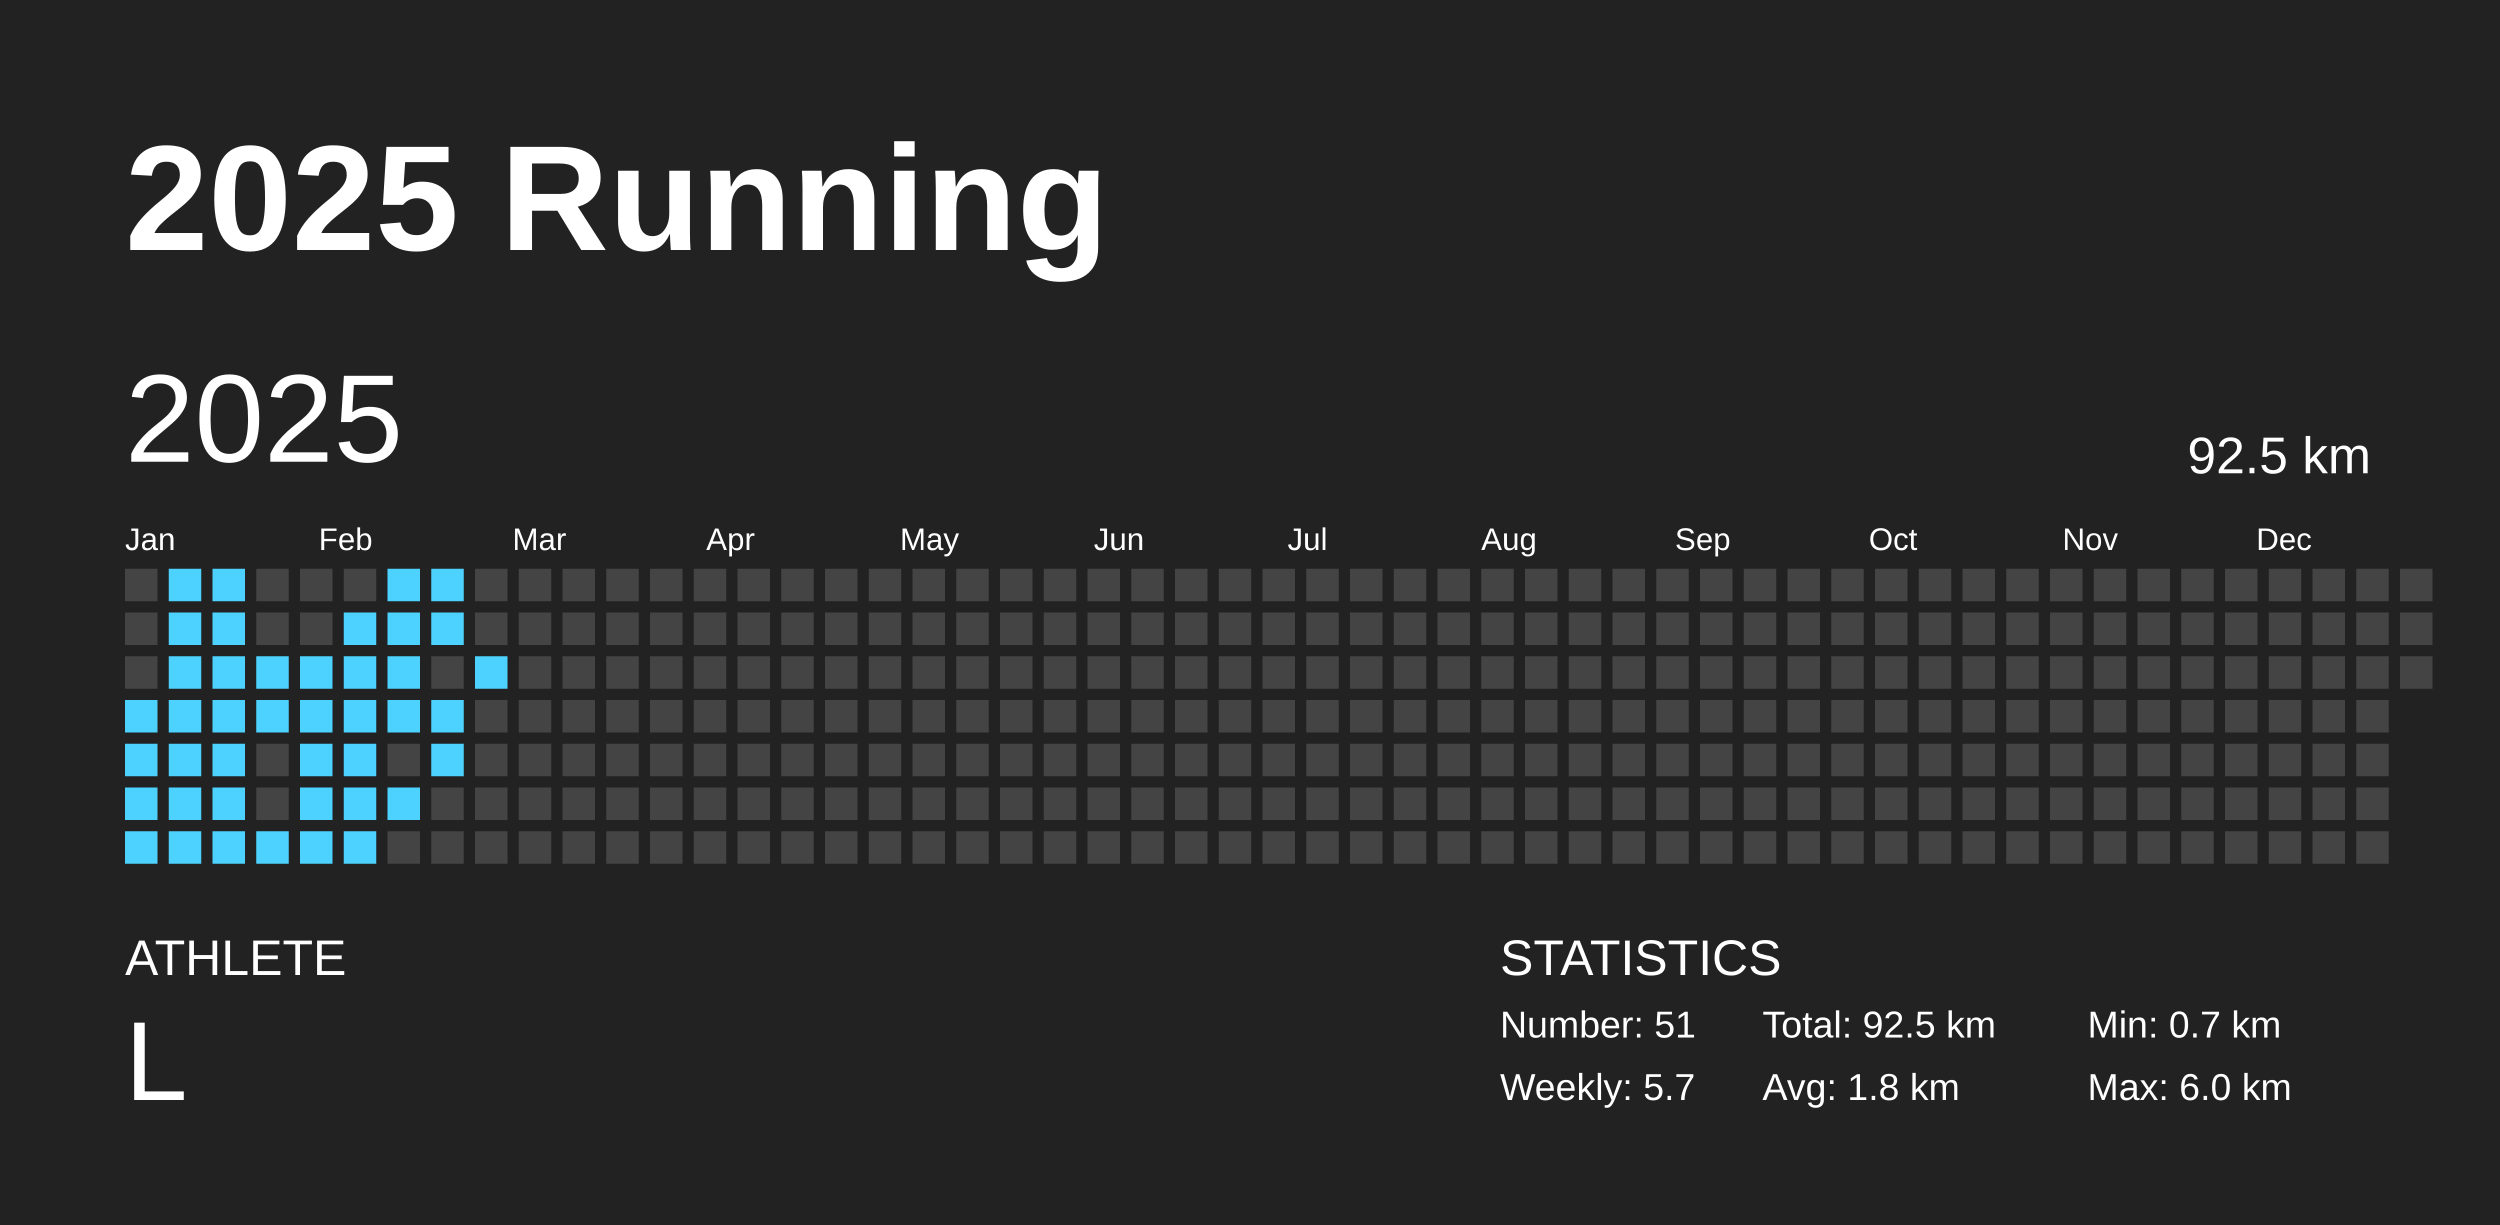
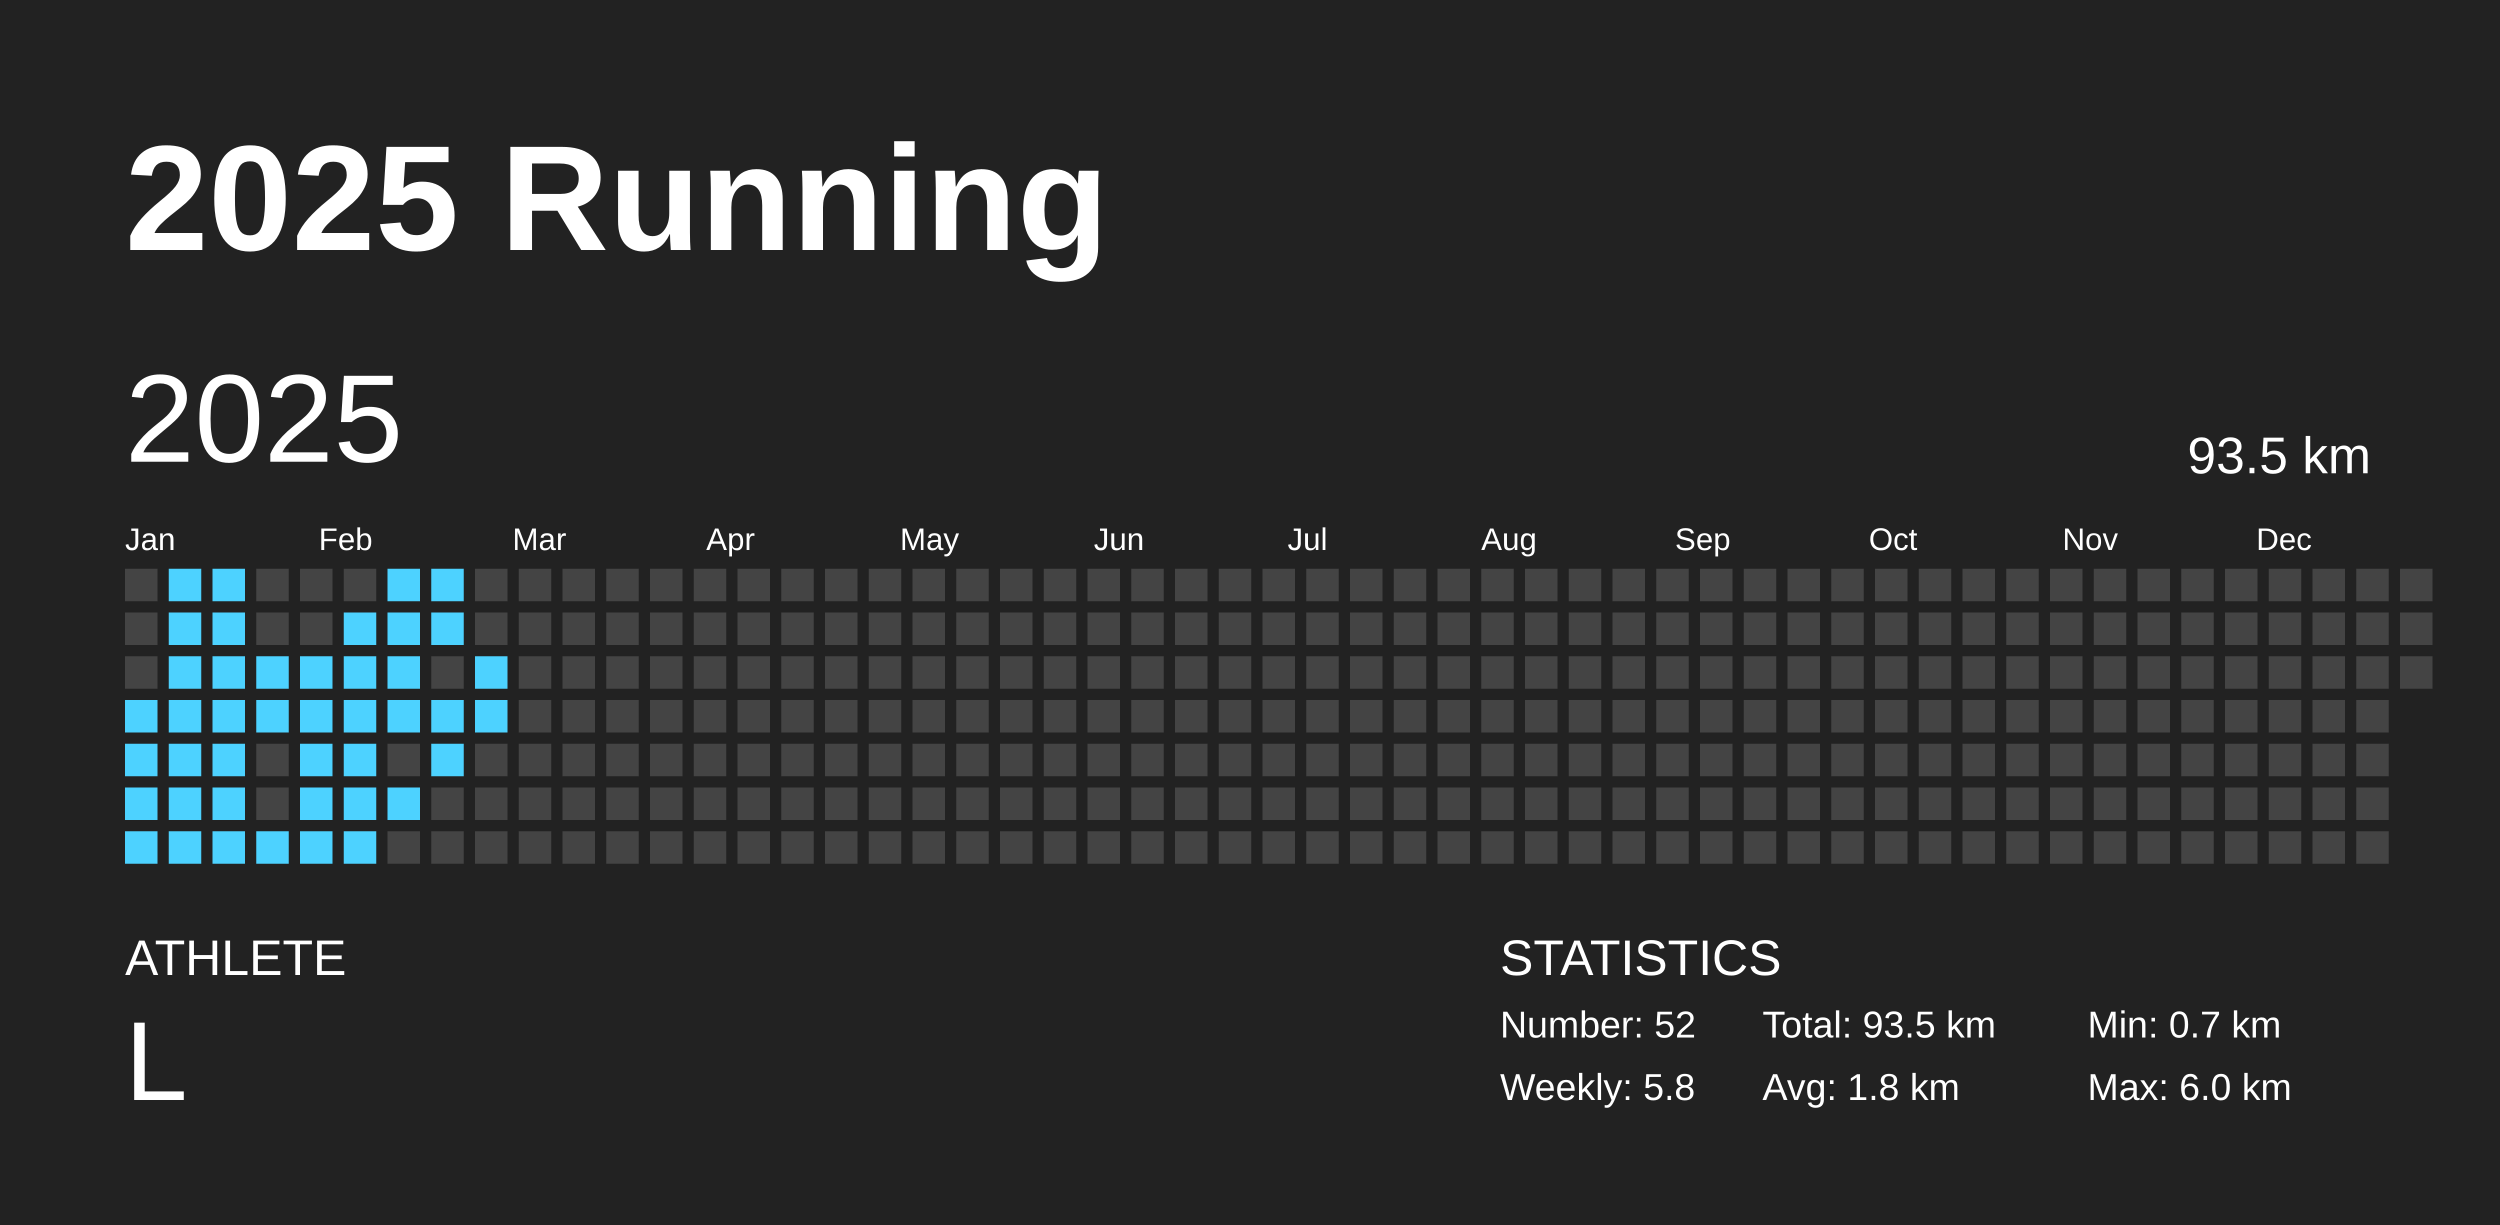
<svg xmlns="http://www.w3.org/2000/svg" baseProfile="full" height="98mm" version="1.1" viewBox="0,0,200,98" width="200mm">
  <defs />
  <rect fill="#222222" height="98" width="200" x="0" y="0" />
  <text fill="#FFFFFF" style="font-size:12px; font-family:Arial; font-weight:bold;" x="10" y="20">2025 Running</text>
  <text fill="#FFFFFF" style="font-size:4px; font-family:Arial" x="10" y="78">ATHLETE</text>
  <text fill="#FFFFFF" style="font-size:9px; font-family:Arial" x="10" y="88">L</text>
  <text fill="#FFFFFF" style="font-size:4px; font-family:Arial" x="120" y="78">STATISTICS</text>
-   <text fill="#FFFFFF" style="font-size:3px; font-family:Arial" x="120" y="83">Number: 51</text>
-   <text fill="#FFFFFF" style="font-size:3px; font-family:Arial" x="120" y="88">Weekly: 5.7</text>
-   <text fill="#FFFFFF" style="font-size:3px; font-family:Arial" x="141" y="83">Total: 92.5 km</text>
+   <text fill="#FFFFFF" style="font-size:3px; font-family:Arial" x="120" y="83">Number: 52</text>
+   <text fill="#FFFFFF" style="font-size:3px; font-family:Arial" x="120" y="88">Weekly: 5.8</text>
+   <text fill="#FFFFFF" style="font-size:3px; font-family:Arial" x="141" y="83">Total: 93.5 km</text>
  <text fill="#FFFFFF" style="font-size:3px; font-family:Arial" x="141" y="88">Avg: 1.8 km</text>
  <text fill="#FFFFFF" style="font-size:3px; font-family:Arial" x="167" y="83">Min: 0.7 km</text>
  <text fill="#FFFFFF" style="font-size:3px; font-family:Arial" x="167" y="88">Max: 6.0 km</text>
  <text dominant-baseline="hanging" fill="#FFFFFF" style="font-size:10.0px; font-family:Arial;" x="10" y="30">2025</text>
-   <text dominant-baseline="hanging" fill="#FFFFFF" style="font-size:4.125px; font-family:Arial;" x="175" y="35">92.5 km</text>
+   <text dominant-baseline="hanging" fill="#FFFFFF" style="font-size:4.125px; font-family:Arial;" x="175" y="35">93.5 km</text>
  <text fill="#FFFFFF" style="font-size:2.5px; font-family:Arial" x="10.0" y="44">Jan</text>
  <text fill="#FFFFFF" style="font-size:2.5px; font-family:Arial" x="25.5" y="44">Feb</text>
  <text fill="#FFFFFF" style="font-size:2.5px; font-family:Arial" x="41.0" y="44">Mar</text>
  <text fill="#FFFFFF" style="font-size:2.5px; font-family:Arial" x="56.5" y="44">Apr</text>
  <text fill="#FFFFFF" style="font-size:2.5px; font-family:Arial" x="72.0" y="44">May</text>
  <text fill="#FFFFFF" style="font-size:2.5px; font-family:Arial" x="87.5" y="44">Jun</text>
  <text fill="#FFFFFF" style="font-size:2.5px; font-family:Arial" x="103.0" y="44">Jul</text>
  <text fill="#FFFFFF" style="font-size:2.5px; font-family:Arial" x="118.5" y="44">Aug</text>
  <text fill="#FFFFFF" style="font-size:2.5px; font-family:Arial" x="134.0" y="44">Sep</text>
  <text fill="#FFFFFF" style="font-size:2.5px; font-family:Arial" x="149.5" y="44">Oct</text>
  <text fill="#FFFFFF" style="font-size:2.5px; font-family:Arial" x="165.0" y="44">Nov</text>
  <text fill="#FFFFFF" style="font-size:2.5px; font-family:Arial" x="180.5" y="44">Dec</text>
  <rect fill="#444444" height="2.6" width="2.6" x="10.0" y="45.5" />
  <rect fill="#444444" height="2.6" width="2.6" x="10.0" y="49.0" />
  <rect fill="#444444" height="2.6" width="2.6" x="10.0" y="52.5" />
  <rect fill="#4dd2ff" height="2.6" width="2.6" x="10.0" y="56.0" />
  <rect fill="#4dd2ff" height="2.6" width="2.6" x="10.0" y="59.5" />
  <rect fill="#4dd2ff" height="2.6" width="2.6" x="10.0" y="63.0" />
  <rect fill="#4dd2ff" height="2.6" width="2.6" x="10.0" y="66.5" />
  <rect fill="#4dd2ff" height="2.6" width="2.6" x="13.5" y="45.5" />
  <rect fill="#4dd2ff" height="2.6" width="2.6" x="13.5" y="49.0" />
  <rect fill="#4dd2ff" height="2.6" width="2.6" x="13.5" y="52.5" />
  <rect fill="#4dd2ff" height="2.6" width="2.6" x="13.5" y="56.0" />
  <rect fill="#4dd2ff" height="2.6" width="2.6" x="13.5" y="59.5" />
  <rect fill="#4dd2ff" height="2.6" width="2.6" x="13.5" y="63.0" />
  <rect fill="#4dd2ff" height="2.6" width="2.6" x="13.5" y="66.5" />
  <rect fill="#4dd2ff" height="2.6" width="2.6" x="17.0" y="45.5" />
  <rect fill="#4dd2ff" height="2.6" width="2.6" x="17.0" y="49.0" />
  <rect fill="#4dd2ff" height="2.6" width="2.6" x="17.0" y="52.5" />
  <rect fill="#4dd2ff" height="2.6" width="2.6" x="17.0" y="56.0" />
  <rect fill="#4dd2ff" height="2.6" width="2.6" x="17.0" y="59.5" />
  <rect fill="#4dd2ff" height="2.6" width="2.6" x="17.0" y="63.0" />
  <rect fill="#4dd2ff" height="2.6" width="2.6" x="17.0" y="66.5" />
  <rect fill="#444444" height="2.6" width="2.6" x="20.5" y="45.5" />
  <rect fill="#444444" height="2.6" width="2.6" x="20.5" y="49.0" />
  <rect fill="#4dd2ff" height="2.6" width="2.6" x="20.5" y="52.5" />
  <rect fill="#4dd2ff" height="2.6" width="2.6" x="20.5" y="56.0" />
  <rect fill="#444444" height="2.6" width="2.6" x="20.5" y="59.5" />
  <rect fill="#444444" height="2.6" width="2.6" x="20.5" y="63.0" />
  <rect fill="#4dd2ff" height="2.6" width="2.6" x="20.5" y="66.5" />
  <rect fill="#444444" height="2.6" width="2.6" x="24.0" y="45.5" />
  <rect fill="#444444" height="2.6" width="2.6" x="24.0" y="49.0" />
  <rect fill="#4dd2ff" height="2.6" width="2.6" x="24.0" y="52.5" />
  <rect fill="#4dd2ff" height="2.6" width="2.6" x="24.0" y="56.0" />
  <rect fill="#4dd2ff" height="2.6" width="2.6" x="24.0" y="59.5" />
  <rect fill="#4dd2ff" height="2.6" width="2.6" x="24.0" y="63.0" />
  <rect fill="#4dd2ff" height="2.6" width="2.6" x="24.0" y="66.5" />
  <rect fill="#444444" height="2.6" width="2.6" x="27.5" y="45.5" />
  <rect fill="#4dd2ff" height="2.6" width="2.6" x="27.5" y="49.0" />
  <rect fill="#4dd2ff" height="2.6" width="2.6" x="27.5" y="52.5" />
  <rect fill="#4dd2ff" height="2.6" width="2.6" x="27.5" y="56.0" />
  <rect fill="#4dd2ff" height="2.6" width="2.6" x="27.5" y="59.5" />
  <rect fill="#4dd2ff" height="2.6" width="2.6" x="27.5" y="63.0" />
  <rect fill="#4dd2ff" height="2.6" width="2.6" x="27.5" y="66.5" />
  <rect fill="#4dd2ff" height="2.6" width="2.6" x="31.0" y="45.5" />
  <rect fill="#4dd2ff" height="2.6" width="2.6" x="31.0" y="49.0" />
  <rect fill="#4dd2ff" height="2.6" width="2.6" x="31.0" y="52.5" />
  <rect fill="#4dd2ff" height="2.6" width="2.6" x="31.0" y="56.0" />
  <rect fill="#444444" height="2.6" width="2.6" x="31.0" y="59.5" />
  <rect fill="#4dd2ff" height="2.6" width="2.6" x="31.0" y="63.0" />
  <rect fill="#444444" height="2.6" width="2.6" x="31.0" y="66.5" />
  <rect fill="#4dd2ff" height="2.6" width="2.6" x="34.5" y="45.5" />
  <rect fill="#4dd2ff" height="2.6" width="2.6" x="34.5" y="49.0" />
  <rect fill="#444444" height="2.6" width="2.6" x="34.5" y="52.5" />
  <rect fill="#4dd2ff" height="2.6" width="2.6" x="34.5" y="56.0" />
  <rect fill="#4dd2ff" height="2.6" width="2.6" x="34.5" y="59.5" />
  <rect fill="#444444" height="2.6" width="2.6" x="34.5" y="63.0" />
  <rect fill="#444444" height="2.6" width="2.6" x="34.5" y="66.5" />
  <rect fill="#444444" height="2.6" width="2.6" x="38.0" y="45.5" />
  <rect fill="#444444" height="2.6" width="2.6" x="38.0" y="49.0" />
  <rect fill="#4dd2ff" height="2.6" width="2.6" x="38.0" y="52.5" />
-   <rect fill="#444444" height="2.6" width="2.6" x="38.0" y="56.0" />
+   <rect fill="#4dd2ff" height="2.6" width="2.6" x="38.0" y="56.0" />
  <rect fill="#444444" height="2.6" width="2.6" x="38.0" y="59.5" />
  <rect fill="#444444" height="2.6" width="2.6" x="38.0" y="63.0" />
  <rect fill="#444444" height="2.6" width="2.6" x="38.0" y="66.5" />
  <rect fill="#444444" height="2.6" width="2.6" x="41.5" y="45.5" />
  <rect fill="#444444" height="2.6" width="2.6" x="41.5" y="49.0" />
  <rect fill="#444444" height="2.6" width="2.6" x="41.5" y="52.5" />
  <rect fill="#444444" height="2.6" width="2.6" x="41.5" y="56.0" />
  <rect fill="#444444" height="2.6" width="2.6" x="41.5" y="59.5" />
  <rect fill="#444444" height="2.6" width="2.6" x="41.5" y="63.0" />
  <rect fill="#444444" height="2.6" width="2.6" x="41.5" y="66.5" />
  <rect fill="#444444" height="2.6" width="2.6" x="45.0" y="45.5" />
  <rect fill="#444444" height="2.6" width="2.6" x="45.0" y="49.0" />
  <rect fill="#444444" height="2.6" width="2.6" x="45.0" y="52.5" />
  <rect fill="#444444" height="2.6" width="2.6" x="45.0" y="56.0" />
  <rect fill="#444444" height="2.6" width="2.6" x="45.0" y="59.5" />
  <rect fill="#444444" height="2.6" width="2.6" x="45.0" y="63.0" />
  <rect fill="#444444" height="2.6" width="2.6" x="45.0" y="66.5" />
  <rect fill="#444444" height="2.6" width="2.6" x="48.5" y="45.5" />
  <rect fill="#444444" height="2.6" width="2.6" x="48.5" y="49.0" />
  <rect fill="#444444" height="2.6" width="2.6" x="48.5" y="52.5" />
  <rect fill="#444444" height="2.6" width="2.6" x="48.5" y="56.0" />
  <rect fill="#444444" height="2.6" width="2.6" x="48.5" y="59.5" />
  <rect fill="#444444" height="2.6" width="2.6" x="48.5" y="63.0" />
  <rect fill="#444444" height="2.6" width="2.6" x="48.5" y="66.5" />
  <rect fill="#444444" height="2.6" width="2.6" x="52.0" y="45.5" />
  <rect fill="#444444" height="2.6" width="2.6" x="52.0" y="49.0" />
  <rect fill="#444444" height="2.6" width="2.6" x="52.0" y="52.5" />
  <rect fill="#444444" height="2.6" width="2.6" x="52.0" y="56.0" />
  <rect fill="#444444" height="2.6" width="2.6" x="52.0" y="59.5" />
  <rect fill="#444444" height="2.6" width="2.6" x="52.0" y="63.0" />
  <rect fill="#444444" height="2.6" width="2.6" x="52.0" y="66.5" />
  <rect fill="#444444" height="2.6" width="2.6" x="55.5" y="45.5" />
  <rect fill="#444444" height="2.6" width="2.6" x="55.5" y="49.0" />
  <rect fill="#444444" height="2.6" width="2.6" x="55.5" y="52.5" />
  <rect fill="#444444" height="2.6" width="2.6" x="55.5" y="56.0" />
  <rect fill="#444444" height="2.6" width="2.6" x="55.5" y="59.5" />
  <rect fill="#444444" height="2.6" width="2.6" x="55.5" y="63.0" />
  <rect fill="#444444" height="2.6" width="2.6" x="55.5" y="66.5" />
  <rect fill="#444444" height="2.6" width="2.6" x="59.0" y="45.5" />
  <rect fill="#444444" height="2.6" width="2.6" x="59.0" y="49.0" />
  <rect fill="#444444" height="2.6" width="2.6" x="59.0" y="52.5" />
  <rect fill="#444444" height="2.6" width="2.6" x="59.0" y="56.0" />
  <rect fill="#444444" height="2.6" width="2.6" x="59.0" y="59.5" />
  <rect fill="#444444" height="2.6" width="2.6" x="59.0" y="63.0" />
  <rect fill="#444444" height="2.6" width="2.6" x="59.0" y="66.5" />
  <rect fill="#444444" height="2.6" width="2.6" x="62.5" y="45.5" />
  <rect fill="#444444" height="2.6" width="2.6" x="62.5" y="49.0" />
  <rect fill="#444444" height="2.6" width="2.6" x="62.5" y="52.5" />
  <rect fill="#444444" height="2.6" width="2.6" x="62.5" y="56.0" />
  <rect fill="#444444" height="2.6" width="2.6" x="62.5" y="59.5" />
  <rect fill="#444444" height="2.6" width="2.6" x="62.5" y="63.0" />
  <rect fill="#444444" height="2.6" width="2.6" x="62.5" y="66.5" />
  <rect fill="#444444" height="2.6" width="2.6" x="66.0" y="45.5" />
  <rect fill="#444444" height="2.6" width="2.6" x="66.0" y="49.0" />
  <rect fill="#444444" height="2.6" width="2.6" x="66.0" y="52.5" />
  <rect fill="#444444" height="2.6" width="2.6" x="66.0" y="56.0" />
  <rect fill="#444444" height="2.6" width="2.6" x="66.0" y="59.5" />
  <rect fill="#444444" height="2.6" width="2.6" x="66.0" y="63.0" />
  <rect fill="#444444" height="2.6" width="2.6" x="66.0" y="66.5" />
  <rect fill="#444444" height="2.6" width="2.6" x="69.5" y="45.5" />
  <rect fill="#444444" height="2.6" width="2.6" x="69.5" y="49.0" />
  <rect fill="#444444" height="2.6" width="2.6" x="69.5" y="52.5" />
  <rect fill="#444444" height="2.6" width="2.6" x="69.5" y="56.0" />
  <rect fill="#444444" height="2.6" width="2.6" x="69.5" y="59.5" />
  <rect fill="#444444" height="2.6" width="2.6" x="69.5" y="63.0" />
  <rect fill="#444444" height="2.6" width="2.6" x="69.5" y="66.5" />
  <rect fill="#444444" height="2.6" width="2.6" x="73.0" y="45.5" />
  <rect fill="#444444" height="2.6" width="2.6" x="73.0" y="49.0" />
  <rect fill="#444444" height="2.6" width="2.6" x="73.0" y="52.5" />
  <rect fill="#444444" height="2.6" width="2.6" x="73.0" y="56.0" />
  <rect fill="#444444" height="2.6" width="2.6" x="73.0" y="59.5" />
  <rect fill="#444444" height="2.6" width="2.6" x="73.0" y="63.0" />
  <rect fill="#444444" height="2.6" width="2.6" x="73.0" y="66.5" />
  <rect fill="#444444" height="2.6" width="2.6" x="76.5" y="45.5" />
  <rect fill="#444444" height="2.6" width="2.6" x="76.5" y="49.0" />
  <rect fill="#444444" height="2.6" width="2.6" x="76.5" y="52.5" />
  <rect fill="#444444" height="2.6" width="2.6" x="76.5" y="56.0" />
  <rect fill="#444444" height="2.6" width="2.6" x="76.5" y="59.5" />
  <rect fill="#444444" height="2.6" width="2.6" x="76.5" y="63.0" />
  <rect fill="#444444" height="2.6" width="2.6" x="76.5" y="66.5" />
  <rect fill="#444444" height="2.6" width="2.6" x="80.0" y="45.5" />
  <rect fill="#444444" height="2.6" width="2.6" x="80.0" y="49.0" />
  <rect fill="#444444" height="2.6" width="2.6" x="80.0" y="52.5" />
  <rect fill="#444444" height="2.6" width="2.6" x="80.0" y="56.0" />
  <rect fill="#444444" height="2.6" width="2.6" x="80.0" y="59.5" />
  <rect fill="#444444" height="2.6" width="2.6" x="80.0" y="63.0" />
  <rect fill="#444444" height="2.6" width="2.6" x="80.0" y="66.5" />
  <rect fill="#444444" height="2.6" width="2.6" x="83.5" y="45.5" />
  <rect fill="#444444" height="2.6" width="2.6" x="83.5" y="49.0" />
  <rect fill="#444444" height="2.6" width="2.6" x="83.5" y="52.5" />
  <rect fill="#444444" height="2.6" width="2.6" x="83.5" y="56.0" />
  <rect fill="#444444" height="2.6" width="2.6" x="83.5" y="59.5" />
  <rect fill="#444444" height="2.6" width="2.6" x="83.5" y="63.0" />
  <rect fill="#444444" height="2.6" width="2.6" x="83.5" y="66.5" />
  <rect fill="#444444" height="2.6" width="2.6" x="87.0" y="45.5" />
  <rect fill="#444444" height="2.6" width="2.6" x="87.0" y="49.0" />
  <rect fill="#444444" height="2.6" width="2.6" x="87.0" y="52.5" />
  <rect fill="#444444" height="2.6" width="2.6" x="87.0" y="56.0" />
  <rect fill="#444444" height="2.6" width="2.6" x="87.0" y="59.5" />
  <rect fill="#444444" height="2.6" width="2.6" x="87.0" y="63.0" />
  <rect fill="#444444" height="2.6" width="2.6" x="87.0" y="66.5" />
  <rect fill="#444444" height="2.6" width="2.6" x="90.5" y="45.5" />
  <rect fill="#444444" height="2.6" width="2.6" x="90.5" y="49.0" />
  <rect fill="#444444" height="2.6" width="2.6" x="90.5" y="52.5" />
  <rect fill="#444444" height="2.6" width="2.6" x="90.5" y="56.0" />
  <rect fill="#444444" height="2.6" width="2.6" x="90.5" y="59.5" />
  <rect fill="#444444" height="2.6" width="2.6" x="90.5" y="63.0" />
  <rect fill="#444444" height="2.6" width="2.6" x="90.5" y="66.5" />
  <rect fill="#444444" height="2.6" width="2.6" x="94.0" y="45.5" />
  <rect fill="#444444" height="2.6" width="2.6" x="94.0" y="49.0" />
  <rect fill="#444444" height="2.6" width="2.6" x="94.0" y="52.5" />
  <rect fill="#444444" height="2.6" width="2.6" x="94.0" y="56.0" />
  <rect fill="#444444" height="2.6" width="2.6" x="94.0" y="59.5" />
  <rect fill="#444444" height="2.6" width="2.6" x="94.0" y="63.0" />
  <rect fill="#444444" height="2.6" width="2.6" x="94.0" y="66.5" />
  <rect fill="#444444" height="2.6" width="2.6" x="97.5" y="45.5" />
  <rect fill="#444444" height="2.6" width="2.6" x="97.5" y="49.0" />
  <rect fill="#444444" height="2.6" width="2.6" x="97.5" y="52.5" />
  <rect fill="#444444" height="2.6" width="2.6" x="97.5" y="56.0" />
  <rect fill="#444444" height="2.6" width="2.6" x="97.5" y="59.5" />
  <rect fill="#444444" height="2.6" width="2.6" x="97.5" y="63.0" />
  <rect fill="#444444" height="2.6" width="2.6" x="97.5" y="66.5" />
  <rect fill="#444444" height="2.6" width="2.6" x="101.0" y="45.5" />
  <rect fill="#444444" height="2.6" width="2.6" x="101.0" y="49.0" />
  <rect fill="#444444" height="2.6" width="2.6" x="101.0" y="52.5" />
  <rect fill="#444444" height="2.6" width="2.6" x="101.0" y="56.0" />
  <rect fill="#444444" height="2.6" width="2.6" x="101.0" y="59.5" />
  <rect fill="#444444" height="2.6" width="2.6" x="101.0" y="63.0" />
  <rect fill="#444444" height="2.6" width="2.6" x="101.0" y="66.5" />
  <rect fill="#444444" height="2.6" width="2.6" x="104.5" y="45.5" />
  <rect fill="#444444" height="2.6" width="2.6" x="104.5" y="49.0" />
  <rect fill="#444444" height="2.6" width="2.6" x="104.5" y="52.5" />
  <rect fill="#444444" height="2.6" width="2.6" x="104.5" y="56.0" />
  <rect fill="#444444" height="2.6" width="2.6" x="104.5" y="59.5" />
  <rect fill="#444444" height="2.6" width="2.6" x="104.5" y="63.0" />
  <rect fill="#444444" height="2.6" width="2.6" x="104.5" y="66.5" />
  <rect fill="#444444" height="2.6" width="2.6" x="108.0" y="45.5" />
  <rect fill="#444444" height="2.6" width="2.6" x="108.0" y="49.0" />
  <rect fill="#444444" height="2.6" width="2.6" x="108.0" y="52.5" />
  <rect fill="#444444" height="2.6" width="2.6" x="108.0" y="56.0" />
  <rect fill="#444444" height="2.6" width="2.6" x="108.0" y="59.5" />
  <rect fill="#444444" height="2.6" width="2.6" x="108.0" y="63.0" />
  <rect fill="#444444" height="2.6" width="2.6" x="108.0" y="66.5" />
  <rect fill="#444444" height="2.6" width="2.6" x="111.5" y="45.5" />
  <rect fill="#444444" height="2.6" width="2.6" x="111.5" y="49.0" />
  <rect fill="#444444" height="2.6" width="2.6" x="111.5" y="52.5" />
  <rect fill="#444444" height="2.6" width="2.6" x="111.5" y="56.0" />
  <rect fill="#444444" height="2.6" width="2.6" x="111.5" y="59.5" />
  <rect fill="#444444" height="2.6" width="2.6" x="111.5" y="63.0" />
  <rect fill="#444444" height="2.6" width="2.6" x="111.5" y="66.5" />
  <rect fill="#444444" height="2.6" width="2.6" x="115.0" y="45.5" />
  <rect fill="#444444" height="2.6" width="2.6" x="115.0" y="49.0" />
  <rect fill="#444444" height="2.6" width="2.6" x="115.0" y="52.5" />
  <rect fill="#444444" height="2.6" width="2.6" x="115.0" y="56.0" />
  <rect fill="#444444" height="2.6" width="2.6" x="115.0" y="59.5" />
  <rect fill="#444444" height="2.6" width="2.6" x="115.0" y="63.0" />
  <rect fill="#444444" height="2.6" width="2.6" x="115.0" y="66.5" />
  <rect fill="#444444" height="2.6" width="2.6" x="118.5" y="45.5" />
  <rect fill="#444444" height="2.6" width="2.6" x="118.5" y="49.0" />
  <rect fill="#444444" height="2.6" width="2.6" x="118.5" y="52.5" />
  <rect fill="#444444" height="2.6" width="2.6" x="118.5" y="56.0" />
  <rect fill="#444444" height="2.6" width="2.6" x="118.5" y="59.5" />
  <rect fill="#444444" height="2.6" width="2.6" x="118.5" y="63.0" />
  <rect fill="#444444" height="2.6" width="2.6" x="118.5" y="66.5" />
  <rect fill="#444444" height="2.6" width="2.6" x="122.0" y="45.5" />
  <rect fill="#444444" height="2.6" width="2.6" x="122.0" y="49.0" />
  <rect fill="#444444" height="2.6" width="2.6" x="122.0" y="52.5" />
  <rect fill="#444444" height="2.6" width="2.6" x="122.0" y="56.0" />
  <rect fill="#444444" height="2.6" width="2.6" x="122.0" y="59.5" />
  <rect fill="#444444" height="2.6" width="2.6" x="122.0" y="63.0" />
  <rect fill="#444444" height="2.6" width="2.6" x="122.0" y="66.5" />
  <rect fill="#444444" height="2.6" width="2.6" x="125.5" y="45.5" />
  <rect fill="#444444" height="2.6" width="2.6" x="125.5" y="49.0" />
  <rect fill="#444444" height="2.6" width="2.6" x="125.5" y="52.5" />
  <rect fill="#444444" height="2.6" width="2.6" x="125.5" y="56.0" />
  <rect fill="#444444" height="2.6" width="2.6" x="125.5" y="59.5" />
  <rect fill="#444444" height="2.6" width="2.6" x="125.5" y="63.0" />
  <rect fill="#444444" height="2.6" width="2.6" x="125.5" y="66.5" />
  <rect fill="#444444" height="2.6" width="2.6" x="129.0" y="45.5" />
  <rect fill="#444444" height="2.6" width="2.6" x="129.0" y="49.0" />
  <rect fill="#444444" height="2.6" width="2.6" x="129.0" y="52.5" />
  <rect fill="#444444" height="2.6" width="2.6" x="129.0" y="56.0" />
  <rect fill="#444444" height="2.6" width="2.6" x="129.0" y="59.5" />
  <rect fill="#444444" height="2.6" width="2.6" x="129.0" y="63.0" />
  <rect fill="#444444" height="2.6" width="2.6" x="129.0" y="66.5" />
  <rect fill="#444444" height="2.6" width="2.6" x="132.5" y="45.5" />
  <rect fill="#444444" height="2.6" width="2.6" x="132.5" y="49.0" />
  <rect fill="#444444" height="2.6" width="2.6" x="132.5" y="52.5" />
  <rect fill="#444444" height="2.6" width="2.6" x="132.5" y="56.0" />
  <rect fill="#444444" height="2.6" width="2.6" x="132.5" y="59.5" />
  <rect fill="#444444" height="2.6" width="2.6" x="132.5" y="63.0" />
  <rect fill="#444444" height="2.6" width="2.6" x="132.5" y="66.5" />
  <rect fill="#444444" height="2.6" width="2.6" x="136.0" y="45.5" />
  <rect fill="#444444" height="2.6" width="2.6" x="136.0" y="49.0" />
  <rect fill="#444444" height="2.6" width="2.6" x="136.0" y="52.5" />
  <rect fill="#444444" height="2.6" width="2.6" x="136.0" y="56.0" />
  <rect fill="#444444" height="2.6" width="2.6" x="136.0" y="59.5" />
  <rect fill="#444444" height="2.6" width="2.6" x="136.0" y="63.0" />
  <rect fill="#444444" height="2.6" width="2.6" x="136.0" y="66.5" />
  <rect fill="#444444" height="2.6" width="2.6" x="139.5" y="45.5" />
  <rect fill="#444444" height="2.6" width="2.6" x="139.5" y="49.0" />
  <rect fill="#444444" height="2.6" width="2.6" x="139.5" y="52.5" />
  <rect fill="#444444" height="2.6" width="2.6" x="139.5" y="56.0" />
  <rect fill="#444444" height="2.6" width="2.6" x="139.5" y="59.5" />
  <rect fill="#444444" height="2.6" width="2.6" x="139.5" y="63.0" />
  <rect fill="#444444" height="2.6" width="2.6" x="139.5" y="66.5" />
  <rect fill="#444444" height="2.6" width="2.6" x="143.0" y="45.5" />
  <rect fill="#444444" height="2.6" width="2.6" x="143.0" y="49.0" />
  <rect fill="#444444" height="2.6" width="2.6" x="143.0" y="52.5" />
  <rect fill="#444444" height="2.6" width="2.6" x="143.0" y="56.0" />
  <rect fill="#444444" height="2.6" width="2.6" x="143.0" y="59.5" />
  <rect fill="#444444" height="2.6" width="2.6" x="143.0" y="63.0" />
  <rect fill="#444444" height="2.6" width="2.6" x="143.0" y="66.5" />
  <rect fill="#444444" height="2.6" width="2.6" x="146.5" y="45.5" />
  <rect fill="#444444" height="2.6" width="2.6" x="146.5" y="49.0" />
  <rect fill="#444444" height="2.6" width="2.6" x="146.5" y="52.5" />
  <rect fill="#444444" height="2.6" width="2.6" x="146.5" y="56.0" />
  <rect fill="#444444" height="2.6" width="2.6" x="146.5" y="59.5" />
  <rect fill="#444444" height="2.6" width="2.6" x="146.5" y="63.0" />
  <rect fill="#444444" height="2.6" width="2.6" x="146.5" y="66.5" />
  <rect fill="#444444" height="2.6" width="2.6" x="150.0" y="45.5" />
  <rect fill="#444444" height="2.6" width="2.6" x="150.0" y="49.0" />
  <rect fill="#444444" height="2.6" width="2.6" x="150.0" y="52.5" />
  <rect fill="#444444" height="2.6" width="2.6" x="150.0" y="56.0" />
  <rect fill="#444444" height="2.6" width="2.6" x="150.0" y="59.5" />
  <rect fill="#444444" height="2.6" width="2.6" x="150.0" y="63.0" />
  <rect fill="#444444" height="2.6" width="2.6" x="150.0" y="66.5" />
  <rect fill="#444444" height="2.6" width="2.6" x="153.5" y="45.5" />
  <rect fill="#444444" height="2.6" width="2.6" x="153.5" y="49.0" />
  <rect fill="#444444" height="2.6" width="2.6" x="153.5" y="52.5" />
  <rect fill="#444444" height="2.6" width="2.6" x="153.5" y="56.0" />
  <rect fill="#444444" height="2.6" width="2.6" x="153.5" y="59.5" />
  <rect fill="#444444" height="2.6" width="2.6" x="153.5" y="63.0" />
  <rect fill="#444444" height="2.6" width="2.6" x="153.5" y="66.5" />
  <rect fill="#444444" height="2.6" width="2.6" x="157.0" y="45.5" />
  <rect fill="#444444" height="2.6" width="2.6" x="157.0" y="49.0" />
  <rect fill="#444444" height="2.6" width="2.6" x="157.0" y="52.5" />
  <rect fill="#444444" height="2.6" width="2.6" x="157.0" y="56.0" />
  <rect fill="#444444" height="2.6" width="2.6" x="157.0" y="59.5" />
  <rect fill="#444444" height="2.6" width="2.6" x="157.0" y="63.0" />
  <rect fill="#444444" height="2.6" width="2.6" x="157.0" y="66.5" />
  <rect fill="#444444" height="2.6" width="2.6" x="160.5" y="45.5" />
  <rect fill="#444444" height="2.6" width="2.6" x="160.5" y="49.0" />
  <rect fill="#444444" height="2.6" width="2.6" x="160.5" y="52.5" />
  <rect fill="#444444" height="2.6" width="2.6" x="160.5" y="56.0" />
  <rect fill="#444444" height="2.6" width="2.6" x="160.5" y="59.5" />
  <rect fill="#444444" height="2.6" width="2.6" x="160.5" y="63.0" />
  <rect fill="#444444" height="2.6" width="2.6" x="160.5" y="66.5" />
  <rect fill="#444444" height="2.6" width="2.6" x="164.0" y="45.5" />
  <rect fill="#444444" height="2.6" width="2.6" x="164.0" y="49.0" />
  <rect fill="#444444" height="2.6" width="2.6" x="164.0" y="52.5" />
  <rect fill="#444444" height="2.6" width="2.6" x="164.0" y="56.0" />
  <rect fill="#444444" height="2.6" width="2.6" x="164.0" y="59.5" />
  <rect fill="#444444" height="2.6" width="2.6" x="164.0" y="63.0" />
  <rect fill="#444444" height="2.6" width="2.6" x="164.0" y="66.5" />
  <rect fill="#444444" height="2.6" width="2.6" x="167.5" y="45.5" />
  <rect fill="#444444" height="2.6" width="2.6" x="167.5" y="49.0" />
  <rect fill="#444444" height="2.6" width="2.6" x="167.5" y="52.5" />
  <rect fill="#444444" height="2.6" width="2.6" x="167.5" y="56.0" />
  <rect fill="#444444" height="2.6" width="2.6" x="167.5" y="59.5" />
  <rect fill="#444444" height="2.6" width="2.6" x="167.5" y="63.0" />
  <rect fill="#444444" height="2.6" width="2.6" x="167.5" y="66.5" />
  <rect fill="#444444" height="2.6" width="2.6" x="171.0" y="45.5" />
  <rect fill="#444444" height="2.6" width="2.6" x="171.0" y="49.0" />
  <rect fill="#444444" height="2.6" width="2.6" x="171.0" y="52.5" />
  <rect fill="#444444" height="2.6" width="2.6" x="171.0" y="56.0" />
  <rect fill="#444444" height="2.6" width="2.6" x="171.0" y="59.5" />
  <rect fill="#444444" height="2.6" width="2.6" x="171.0" y="63.0" />
  <rect fill="#444444" height="2.6" width="2.6" x="171.0" y="66.5" />
  <rect fill="#444444" height="2.6" width="2.6" x="174.5" y="45.5" />
  <rect fill="#444444" height="2.6" width="2.6" x="174.5" y="49.0" />
  <rect fill="#444444" height="2.6" width="2.6" x="174.5" y="52.5" />
  <rect fill="#444444" height="2.6" width="2.6" x="174.5" y="56.0" />
  <rect fill="#444444" height="2.6" width="2.6" x="174.5" y="59.5" />
  <rect fill="#444444" height="2.6" width="2.6" x="174.5" y="63.0" />
  <rect fill="#444444" height="2.6" width="2.6" x="174.5" y="66.5" />
  <rect fill="#444444" height="2.6" width="2.6" x="178.0" y="45.5" />
  <rect fill="#444444" height="2.6" width="2.6" x="178.0" y="49.0" />
  <rect fill="#444444" height="2.6" width="2.6" x="178.0" y="52.5" />
  <rect fill="#444444" height="2.6" width="2.6" x="178.0" y="56.0" />
  <rect fill="#444444" height="2.6" width="2.6" x="178.0" y="59.5" />
  <rect fill="#444444" height="2.6" width="2.6" x="178.0" y="63.0" />
  <rect fill="#444444" height="2.6" width="2.6" x="178.0" y="66.5" />
  <rect fill="#444444" height="2.6" width="2.6" x="181.5" y="45.5" />
  <rect fill="#444444" height="2.6" width="2.6" x="181.5" y="49.0" />
  <rect fill="#444444" height="2.6" width="2.6" x="181.5" y="52.5" />
  <rect fill="#444444" height="2.6" width="2.6" x="181.5" y="56.0" />
  <rect fill="#444444" height="2.6" width="2.6" x="181.5" y="59.5" />
  <rect fill="#444444" height="2.6" width="2.6" x="181.5" y="63.0" />
  <rect fill="#444444" height="2.6" width="2.6" x="181.5" y="66.5" />
  <rect fill="#444444" height="2.6" width="2.6" x="185.0" y="45.5" />
  <rect fill="#444444" height="2.6" width="2.6" x="185.0" y="49.0" />
  <rect fill="#444444" height="2.6" width="2.6" x="185.0" y="52.5" />
  <rect fill="#444444" height="2.6" width="2.6" x="185.0" y="56.0" />
  <rect fill="#444444" height="2.6" width="2.6" x="185.0" y="59.5" />
  <rect fill="#444444" height="2.6" width="2.6" x="185.0" y="63.0" />
  <rect fill="#444444" height="2.6" width="2.6" x="185.0" y="66.5" />
  <rect fill="#444444" height="2.6" width="2.6" x="188.5" y="45.5" />
  <rect fill="#444444" height="2.6" width="2.6" x="188.5" y="49.0" />
  <rect fill="#444444" height="2.6" width="2.6" x="188.5" y="52.5" />
  <rect fill="#444444" height="2.6" width="2.6" x="188.5" y="56.0" />
  <rect fill="#444444" height="2.6" width="2.6" x="188.5" y="59.5" />
  <rect fill="#444444" height="2.6" width="2.6" x="188.5" y="63.0" />
  <rect fill="#444444" height="2.6" width="2.6" x="188.5" y="66.5" />
  <rect fill="#444444" height="2.6" width="2.6" x="192.0" y="45.5" />
  <rect fill="#444444" height="2.6" width="2.6" x="192.0" y="49.0" />
  <rect fill="#444444" height="2.6" width="2.6" x="192.0" y="52.5" />
</svg>
